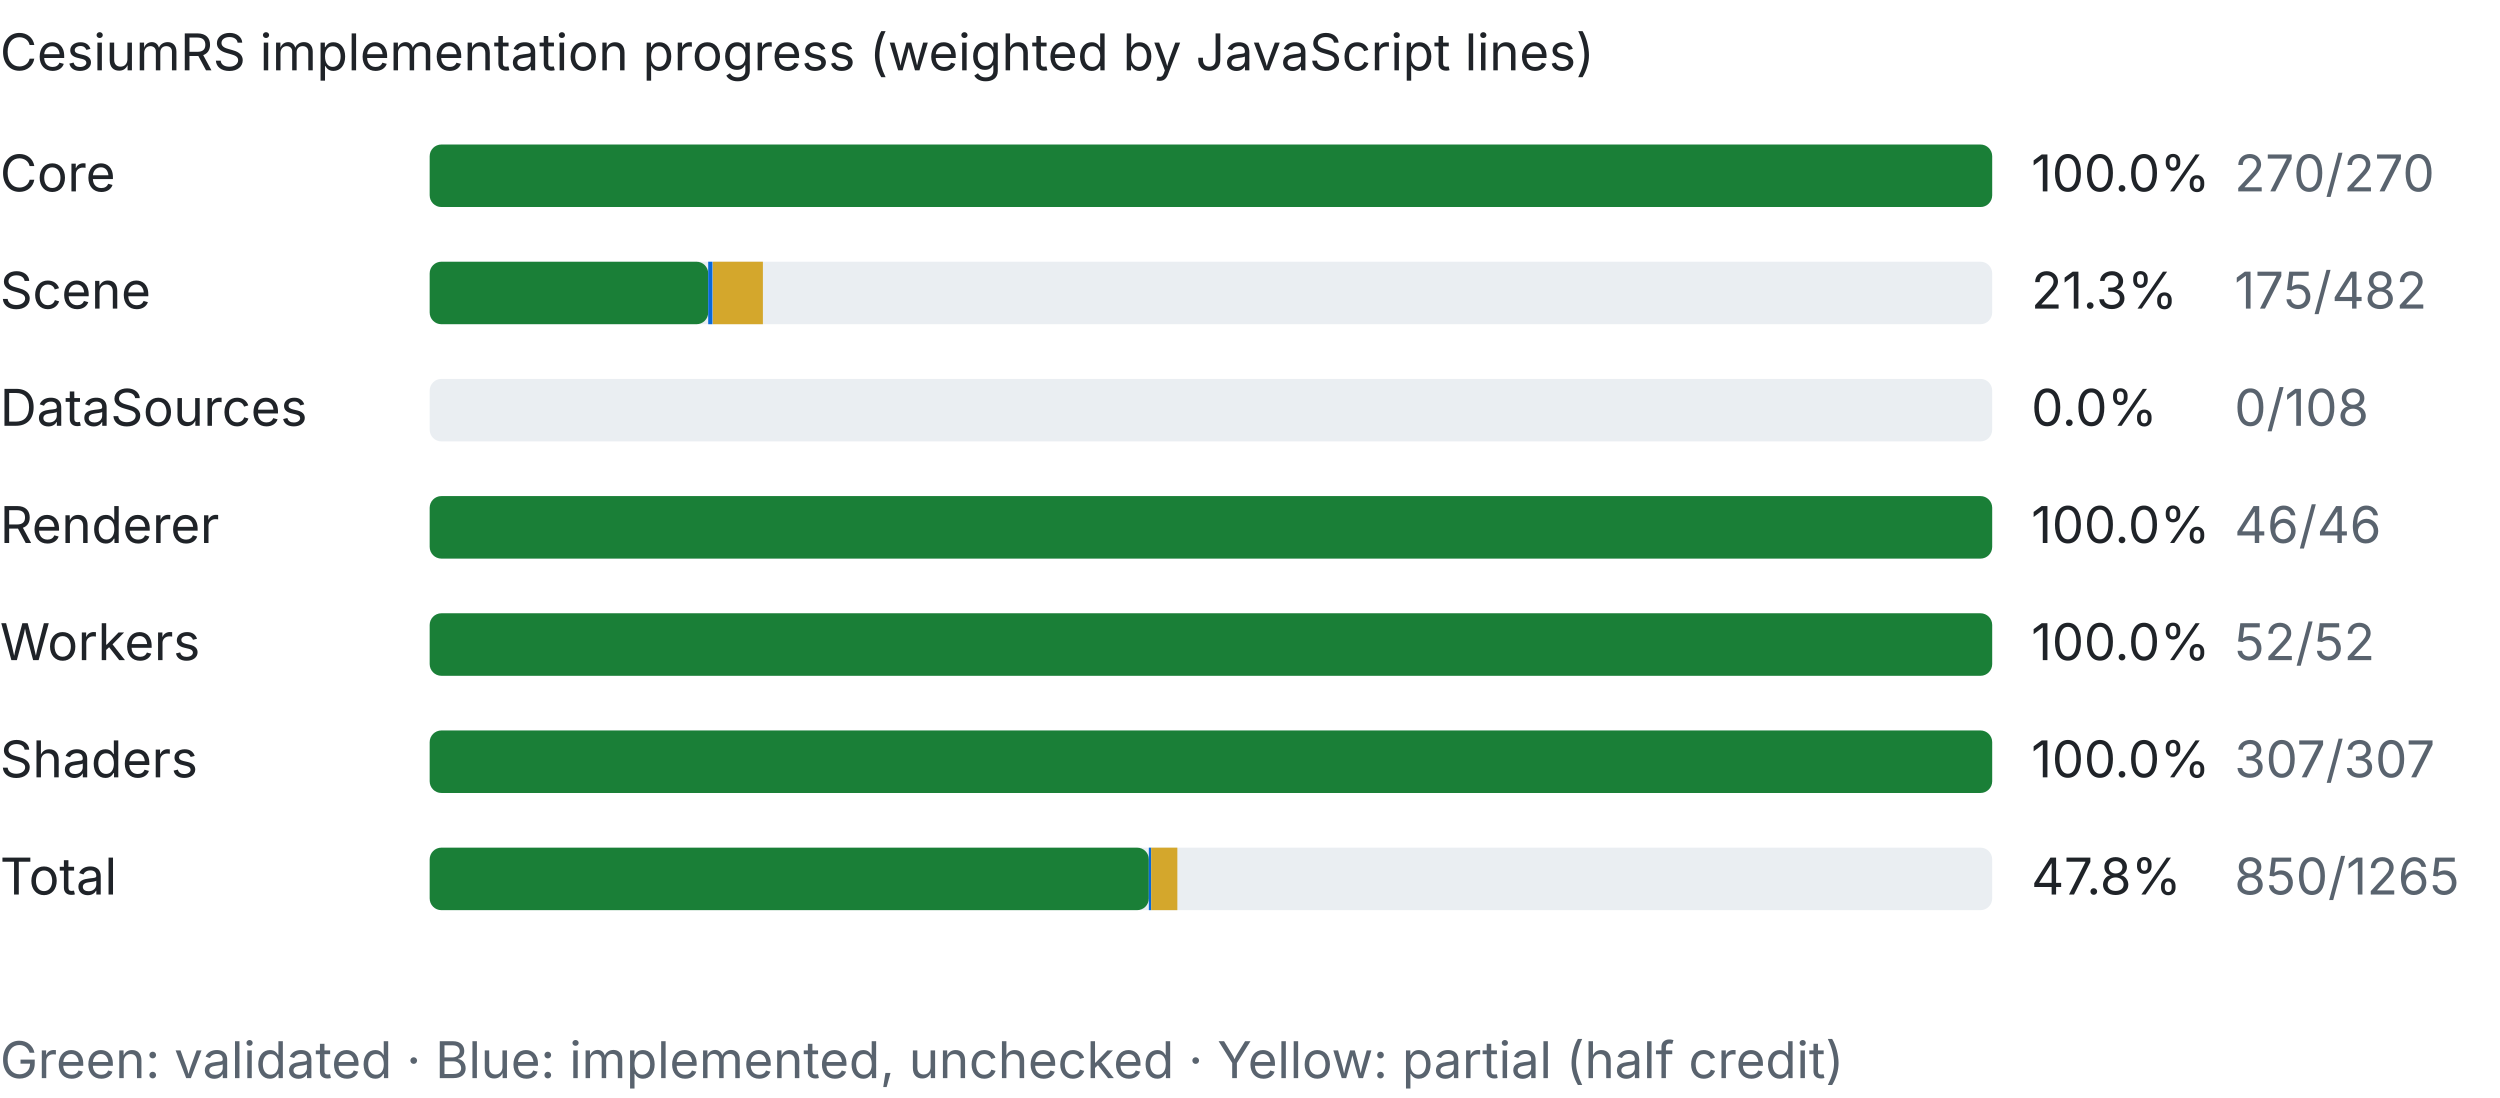
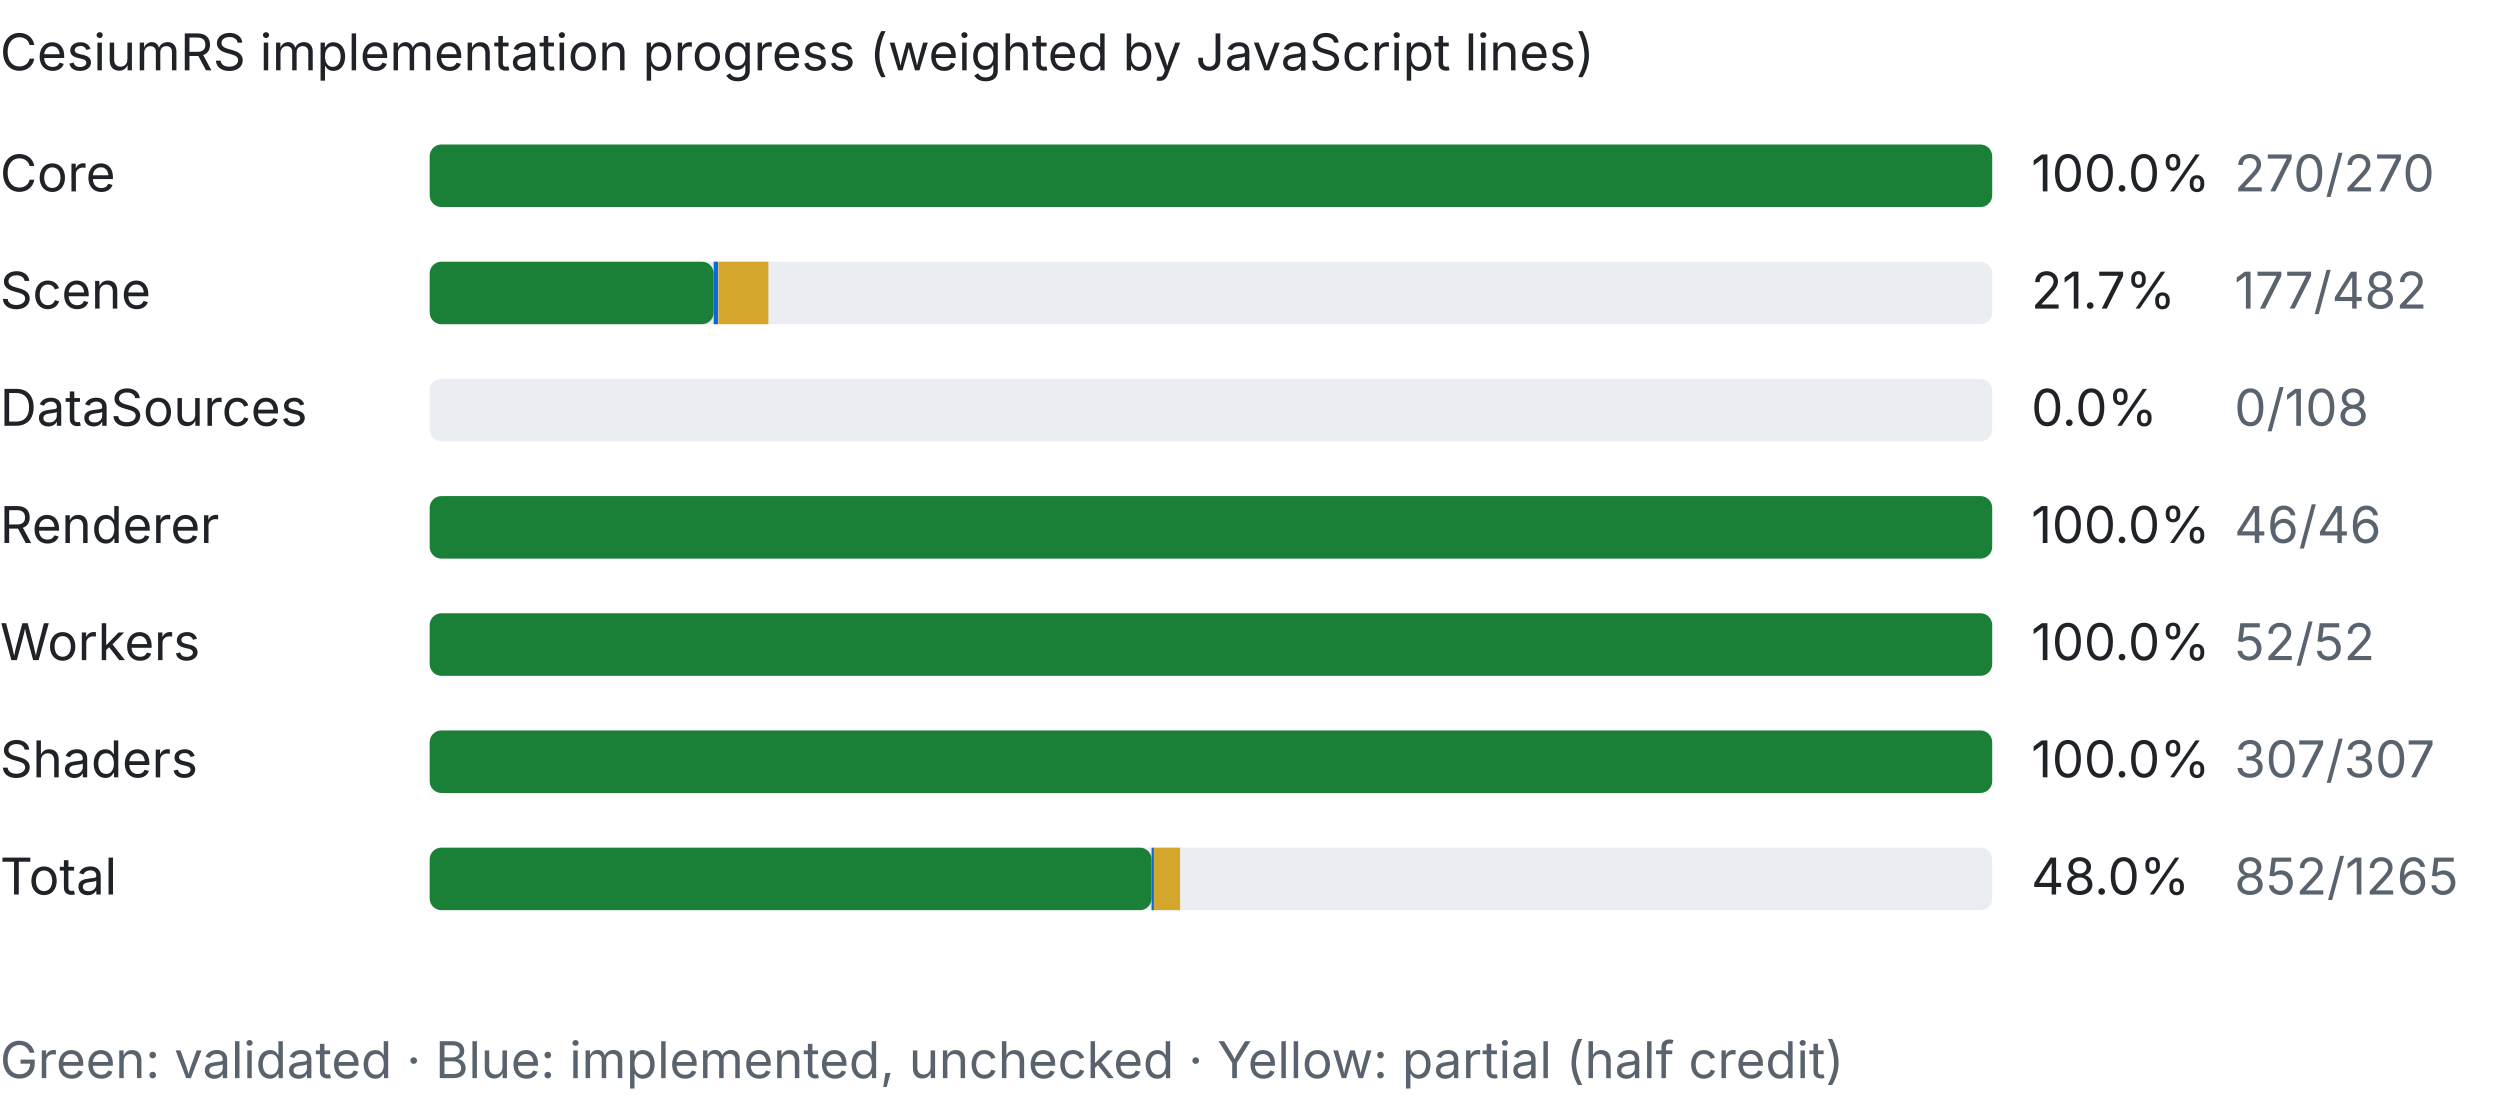
<svg xmlns="http://www.w3.org/2000/svg" width="640" height="281" viewBox="0 0 640 281">
  <style>text{font:13px system-ui,-apple-system,Segoe UI,sans-serif;fill:#1f2328}.dim{fill:#59636e}.bg{fill:#eaeef2}.done{fill:#1a7f37}.part{fill:#d4a72c}.unchecked{fill:#0969da}@media (prefers-color-scheme:dark){text{fill:#e6edf3}.dim{fill:#9198a1}.bg{fill:#30363d}.done{fill:#3fb950}}</style>
  <text x="0" y="18" font-weight="600">CesiumRS implementation progress (weighted by JavaScript lines)</text>
  <text x="0" y="49">Core</text>
  <rect class="bg" x="110" y="37" width="400" height="16" rx="3" />
  <rect class="done" x="110" y="37" width="400.0" height="16" rx="3" />
  <text x="520" y="49">100.0%</text>
  <text class="dim" x="572" y="49">270/270</text>
  <text x="0" y="79">Scene</text>
  <rect class="bg" x="110" y="67" width="400" height="16" rx="3" />
-   <rect class="done" x="110" y="67" width="71.3" height="16" rx="3" />
-   <rect class="unchecked" x="181.3" y="67" width="1.1" height="16" />
-   <rect class="part" x="182.5" y="67" width="12.8" height="16" />
-   <text x="520" y="79">21.3%</text>
-   <text class="dim" x="572" y="79">175/482</text>
+   <rect class="done" x="110" y="67" width="72.7" height="16" rx="3" />
+   <rect class="unchecked" x="182.7" y="67" width="1.1" height="16" />
+   <rect class="part" x="183.9" y="67" width="12.8" height="16" />
+   <text x="520" y="79">21.7%</text>
+   <text class="dim" x="572" y="79">177/482</text>
  <text x="0" y="109">DataSources</text>
  <rect class="bg" x="110" y="97" width="400" height="16" rx="3" />
  <rect class="done" x="110" y="97" width="0.0" height="16" rx="3" />
  <text x="520" y="109">0.0%</text>
  <text class="dim" x="572" y="109">0/108</text>
  <text x="0" y="139">Renderer</text>
  <rect class="bg" x="110" y="127" width="400" height="16" rx="3" />
  <rect class="done" x="110" y="127" width="400.0" height="16" rx="3" />
  <text x="520" y="139">100.0%</text>
  <text class="dim" x="572" y="139">46/46</text>
  <text x="0" y="169">Workers</text>
  <rect class="bg" x="110" y="157" width="400" height="16" rx="3" />
  <rect class="done" x="110" y="157" width="400.0" height="16" rx="3" />
  <text x="520" y="169">100.0%</text>
  <text class="dim" x="572" y="169">52/52</text>
  <text x="0" y="199">Shaders</text>
  <rect class="bg" x="110" y="187" width="400" height="16" rx="3" />
  <rect class="done" x="110" y="187" width="400.0" height="16" rx="3" />
  <text x="520" y="199">100.0%</text>
  <text class="dim" x="572" y="199">307/307</text>
  <text x="0" y="229" font-weight="600">Total</text>
  <rect class="bg" x="110" y="217" width="400" height="16" rx="3" />
-   <rect class="done" x="110" y="217" width="184.1" height="16" rx="3" />
-   <rect class="unchecked" x="294.1" y="217" width="0.6" height="16" />
-   <rect class="part" x="294.7" y="217" width="6.7" height="16" />
-   <text x="520" y="229" font-weight="600">47.8%</text>
-   <text class="dim" x="572" y="229">850/1265</text>
+   <rect class="done" x="110" y="217" width="184.8" height="16" rx="3" />
+   <rect class="unchecked" x="294.8" y="217" width="0.6" height="16" />
+   <rect class="part" x="295.4" y="217" width="6.7" height="16" />
+   <text x="520" y="229" font-weight="600">48.0%</text>
+   <text class="dim" x="572" y="229">852/1265</text>
  <text class="dim" x="0" y="276">Green: validated · Blue: implemented, unchecked · Yellow: partial (half credit)</text>
</svg>
